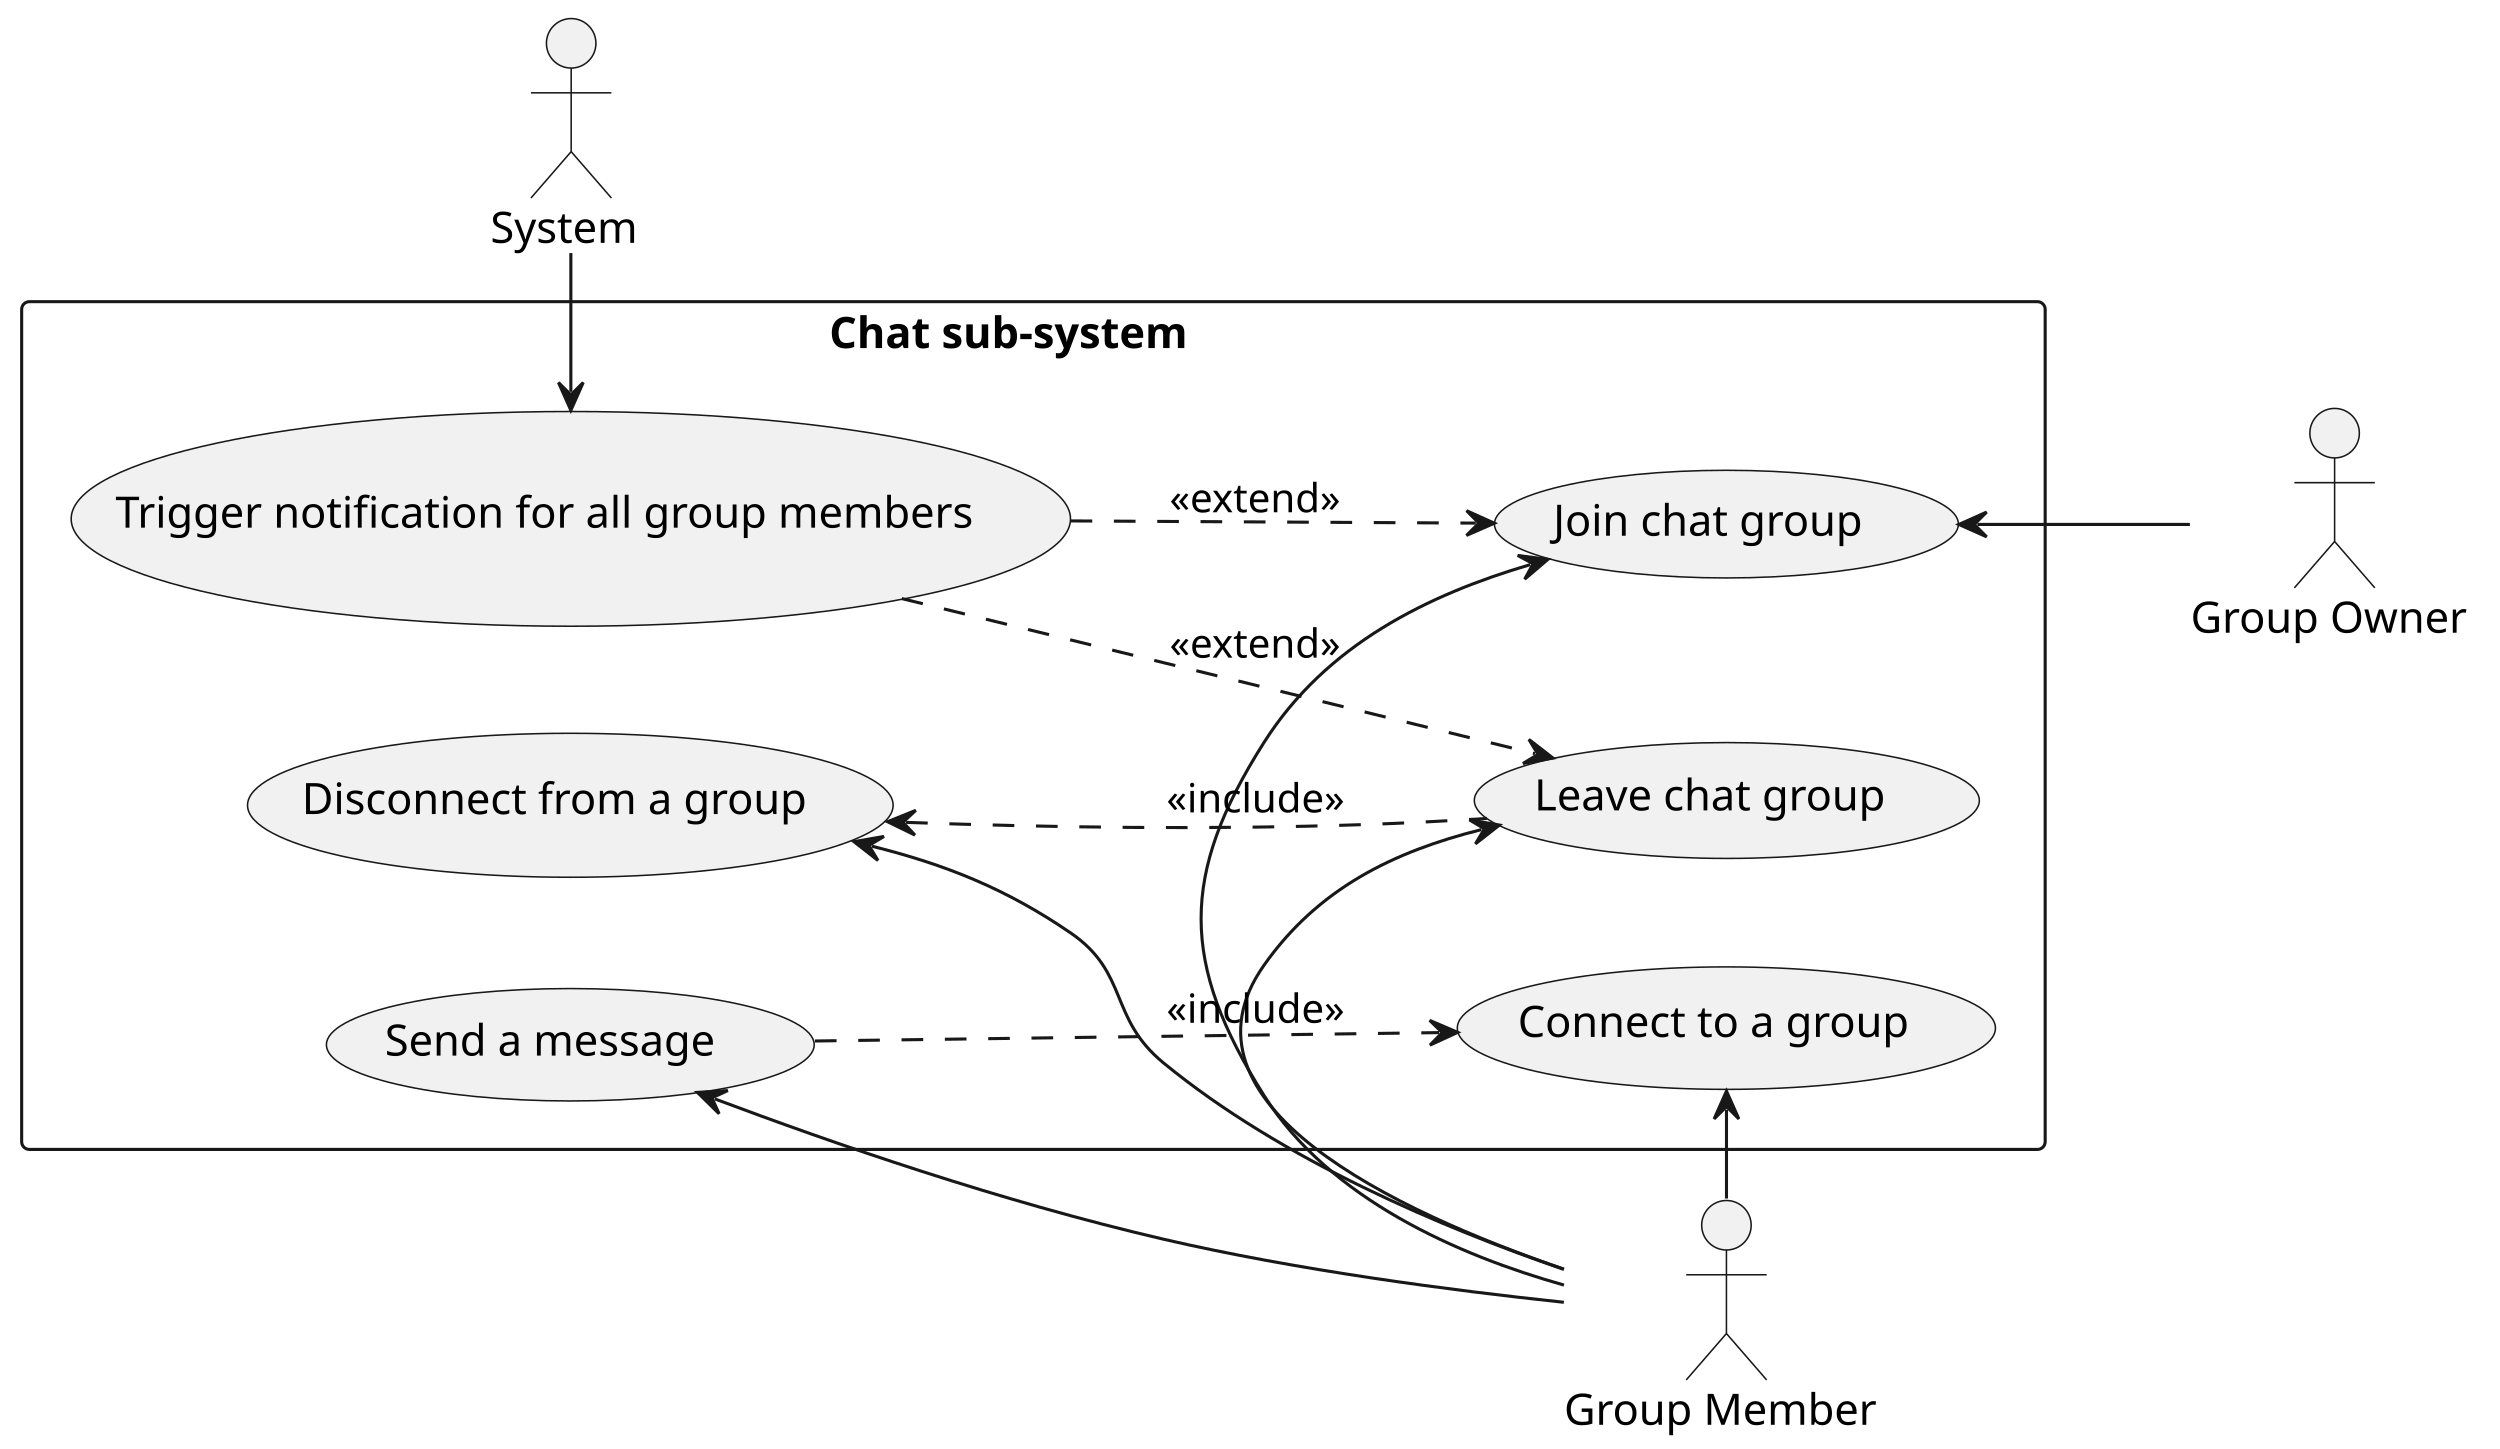
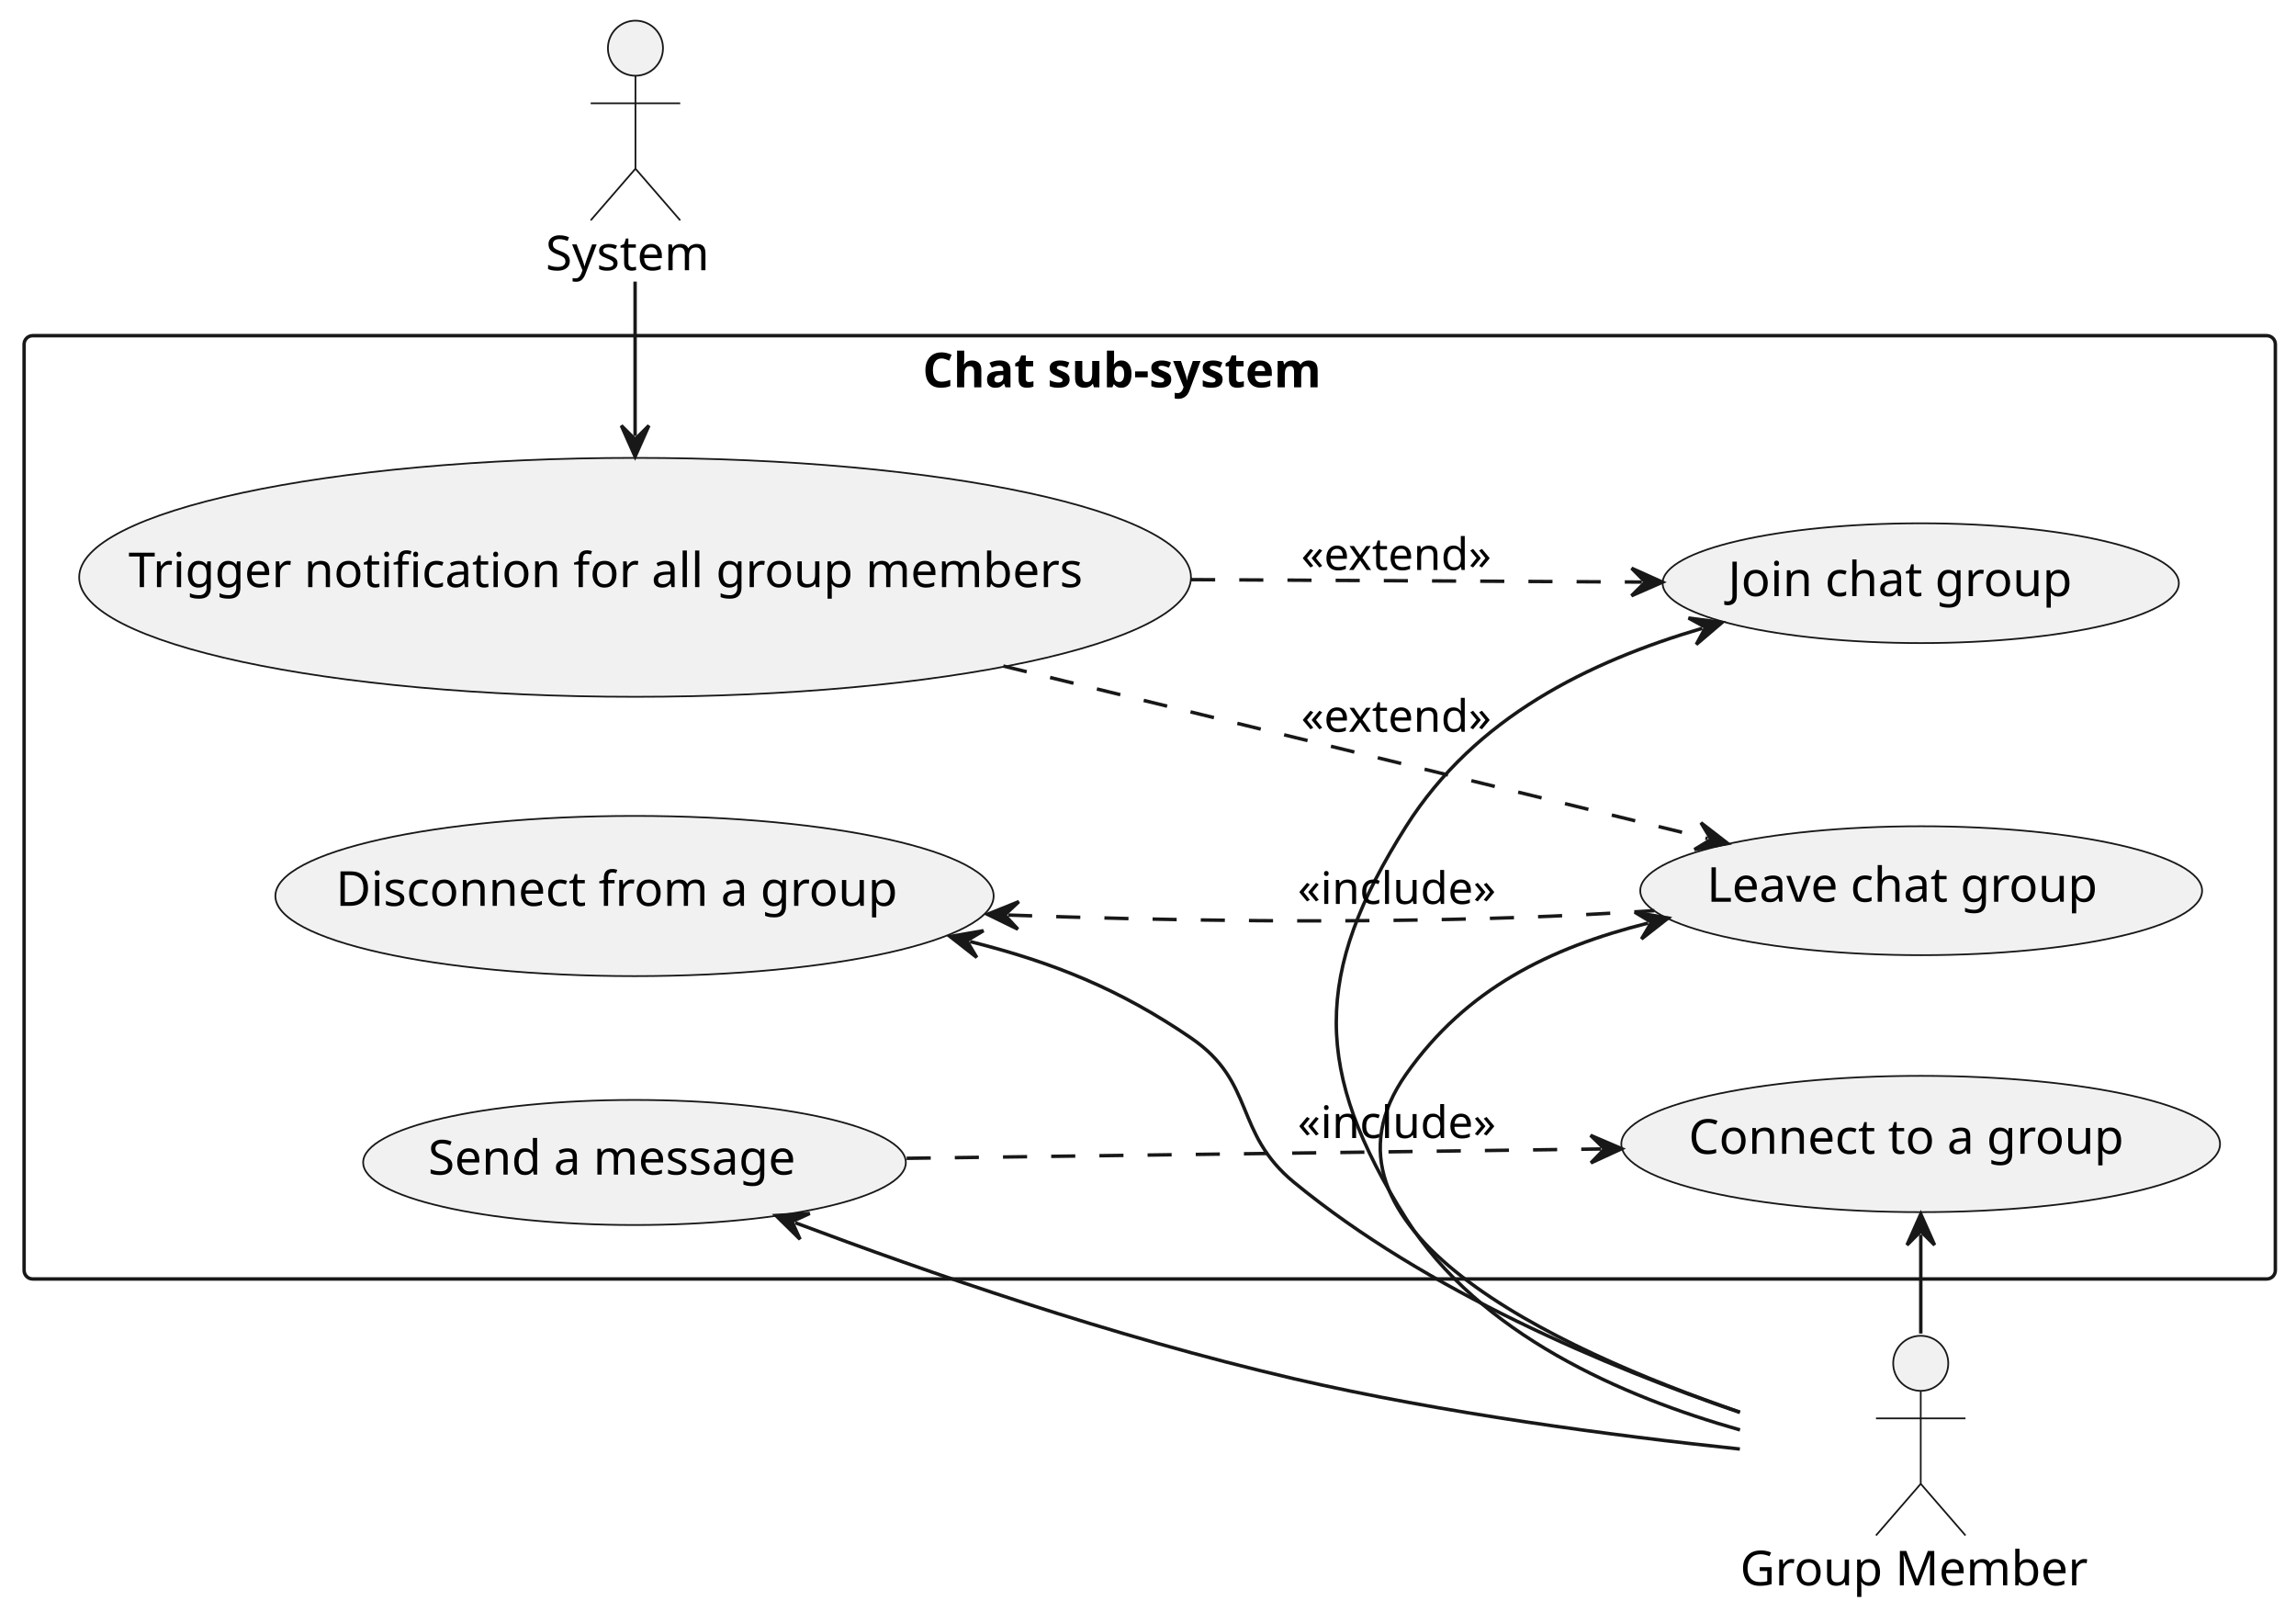
- <svg xmlns="http://www.w3.org/2000/svg" contentStyleType="text/css" data-diagram-type="DESCRIPTION" height="468px" preserveAspectRatio="none" style="width:808px;height:468px;background:#FFFFFF;" version="1.1" viewBox="0 0 808 468" width="808px" zoomAndPan="magnify">
+ <svg xmlns="http://www.w3.org/2000/svg" contentStyleType="text/css" data-diagram-type="DESCRIPTION" height="468px" preserveAspectRatio="none" style="width:667px;height:468px;background:#FFFFFF;" version="1.1" viewBox="0 0 667 468" width="667px" zoomAndPan="magnify">
  <defs />
  <g>
-     <g class="cluster" data-entity="Chat sub-system" data-source-line="364" data-uid="ent0005" id="cluster_Chat sub-system">
+     <g class="cluster" data-entity="Chat sub-system" data-source-line="357" data-uid="ent0004" id="cluster_Chat sub-system">
      <rect fill="none" height="274" rx="2.5" ry="2.5" style="stroke:#181818;stroke-width:1;" width="654" x="7" y="97.5" />
      <text fill="#000000" font-family="sans-serif" font-size="14" font-weight="bold" lengthAdjust="spacing" textLength="131.954" x="268.023" y="112.495">Chat sub-system</text>
    </g>
-     <g class="entity" data-entity="UC1" data-source-line="365" data-uid="ent0006" id="entity_UC1">
+     <g class="entity" data-entity="UC1" data-source-line="358" data-uid="ent0005" id="entity_UC1">
      <ellipse cx="557.981" cy="169.396" fill="#F1F1F1" rx="74.981" ry="17.396" style="stroke:#181818;stroke-width:0.5;" />
      <text fill="#000000" font-family="sans-serif" font-size="14" lengthAdjust="spacing" textLength="105.964" x="501.999" y="173.144">Join chat group</text>
    </g>
-     <g class="entity" data-entity="UC2" data-source-line="366" data-uid="ent0007" id="entity_UC2">
+     <g class="entity" data-entity="UC2" data-source-line="359" data-uid="ent0006" id="entity_UC2">
      <ellipse cx="558.112" cy="258.723" fill="#F1F1F1" rx="81.612" ry="18.723" style="stroke:#181818;stroke-width:0.5;" />
      <text fill="#000000" font-family="sans-serif" font-size="14" lengthAdjust="spacing" textLength="122.397" x="495.839" y="261.924">Leave chat group</text>
    </g>
-     <g class="entity" data-entity="UC3" data-source-line="367" data-uid="ent0008" id="entity_UC3">
+     <g class="entity" data-entity="UC3" data-source-line="360" data-uid="ent0007" id="entity_UC3">
      <ellipse cx="184.326" cy="337.665" fill="#F1F1F1" rx="78.826" ry="18.165" style="stroke:#181818;stroke-width:0.5;" />
      <text fill="#000000" font-family="sans-serif" font-size="14" lengthAdjust="spacing" textLength="115.657" x="124.377" y="341.176">Send a message</text>
    </g>
-     <g class="entity" data-entity="UC4" data-source-line="368" data-uid="ent0009" id="entity_UC4">
+     <g class="entity" data-entity="UC4" data-source-line="361" data-uid="ent0008" id="entity_UC4">
      <ellipse cx="557.966" cy="332.293" fill="#F1F1F1" rx="86.966" ry="19.793" style="stroke:#181818;stroke-width:0.5;" />
      <text fill="#000000" font-family="sans-serif" font-size="14" lengthAdjust="spacing" textLength="134.839" x="490.547" y="335.14">Connect to a group</text>
    </g>
-     <g class="entity" data-entity="UC5" data-source-line="369" data-uid="ent0010" id="entity_UC5">
+     <g class="entity" data-entity="UC5" data-source-line="362" data-uid="ent0009" id="entity_UC5">
      <ellipse cx="184.33" cy="260.266" fill="#F1F1F1" rx="104.33" ry="23.266" style="stroke:#181818;stroke-width:0.5;" />
      <text fill="#000000" font-family="sans-serif" font-size="14" lengthAdjust="spacing" textLength="173.558" x="97.552" y="263.113">Disconnect from a group</text>
    </g>
-     <g class="entity" data-entity="UC6" data-source-line="371" data-uid="ent0011" id="entity_UC6">
+     <g class="entity" data-entity="UC6" data-source-line="364" data-uid="ent0010" id="entity_UC6">
      <ellipse cx="184.494" cy="167.699" fill="#F1F1F1" rx="161.494" ry="34.699" style="stroke:#181818;stroke-width:0.5;" />
      <text fill="#000000" font-family="sans-serif" font-size="14" lengthAdjust="spacing" textLength="294.335" x="37.326" y="170.545">Trigger notification for all group members</text>
    </g>
-     <g class="entity" data-entity="User" data-source-line="360" data-uid="ent0002" id="entity_User">
+     <g class="entity" data-entity="User" data-source-line="354" data-uid="ent0002" id="entity_User">
      <ellipse cx="557.983" cy="396" fill="#F1F1F1" rx="8" ry="8" style="stroke:#181818;stroke-width:0.5;" />
      <path d="M557.983,404 L557.983,431 M544.983,412 L570.983,412 M557.983,431 L544.983,446 M557.983,431 L570.983,446" fill="none" style="stroke:#181818;stroke-width:0.5;" />
      <text fill="#000000" font-family="sans-serif" font-size="14" lengthAdjust="spacing" textLength="104.966" x="505.5" y="460.495">Group Member</text>
    </g>
-     <g class="entity" data-entity="Admin" data-source-line="361" data-uid="ent0003" id="entity_Admin">
-       <ellipse cx="754.546" cy="140" fill="#F1F1F1" rx="8" ry="8" style="stroke:#181818;stroke-width:0.5;" />
-       <path d="M754.546,148 L754.546,175 M741.546,156 L767.546,156 M754.546,175 L741.546,190 M754.546,175 L767.546,190" fill="none" style="stroke:#181818;stroke-width:0.5;" />
-       <text fill="#000000" font-family="sans-serif" font-size="14" lengthAdjust="spacing" textLength="93.092" x="708" y="204.495">Group Owner</text>
-     </g>
-     <g class="entity" data-entity="System" data-source-line="362" data-uid="ent0004" id="entity_System">
+     <g class="entity" data-entity="System" data-source-line="355" data-uid="ent0003" id="entity_System">
      <ellipse cx="184.603" cy="14" fill="#F1F1F1" rx="8" ry="8" style="stroke:#181818;stroke-width:0.5;" />
      <path d="M184.603,22 L184.603,49 M171.603,30 L197.603,30 M184.603,49 L171.603,64 M184.603,49 L197.603,64" fill="none" style="stroke:#181818;stroke-width:0.5;" />
      <text fill="#000000" font-family="sans-serif" font-size="14" lengthAdjust="spacing" textLength="52.206" x="158.5" y="78.495">System</text>
    </g>
-     <g class="link" data-entity-1="User" data-entity-2="UC1" data-source-line="375" data-uid="lnk12" id="link_User_UC1">
+     <g class="link" data-entity-1="User" data-entity-2="UC1" data-source-line="368" data-uid="lnk11" id="link_User_UC1">
      <path d="M505.48,415.34 C471.46,405.74 429.67,387.59 408.5,354 C381.49,311.14 381.37,282.79 408.5,240 C428.63,208.25 461.556,192.24 494.526,182.5" fill="none" id="User-to-UC1" style="stroke:#181818;stroke-width:1;" />
      <polygon fill="#181818" points="500.28,180.8,490.515,179.514,495.485,182.217,492.782,187.186,500.28,180.8" style="stroke:#181818;stroke-width:1;" />
    </g>
-     <g class="link" data-entity-1="UC1" data-entity-2="Admin" data-source-line="376" data-uid="lnk14" id="link_UC1_Admin">
-       <path d="M639.09,169.5 C664.21,169.5 685.52,169.5 707.77,169.5" fill="none" id="UC1-backto-Admin" style="stroke:#181818;stroke-width:1;" />
-       <polygon fill="#181818" points="633.09,169.5,642.09,173.5,638.09,169.5,642.09,165.5,633.09,169.5" style="stroke:#181818;stroke-width:1;" />
-     </g>
-     <g class="link" data-entity-1="UC6" data-entity-2="UC1" data-source-line="377" data-uid="lnk15" id="link_UC6_UC1">
+     <g class="link" data-entity-1="UC6" data-entity-2="UC1" data-source-line="369" data-uid="lnk12" id="link_UC6_UC1">
      <path d="M346.01,168.36 C393.7,168.62 437.65,168.858 476.97,169.068" fill="none" id="UC6-to-UC1" style="stroke:#181818;stroke-width:1;stroke-dasharray:7.0,7.0;" />
      <polygon fill="#181818" points="482.97,169.1,473.991,165.052,477.97,169.073,473.949,173.052,482.97,169.1" style="stroke:#181818;stroke-width:1;" />
      <text fill="#000000" font-family="sans-serif" font-size="13" lengthAdjust="spacing" textLength="61.185" x="378" y="165.567">«extend»</text>
    </g>
-     <g class="link" data-entity-1="UC2" data-entity-2="User" data-source-line="379" data-uid="lnk17" id="link_UC2_User">
+     <g class="link" data-entity-1="UC2" data-entity-2="User" data-source-line="371" data-uid="lnk14" id="link_UC2_User">
      <path d="M478.801,268.121 C450.201,275.301 425.96,287.21 408.5,312 C377.07,356.63 450.77,391.45 505.48,410.19" fill="none" id="UC2-backto-User" style="stroke:#181818;stroke-width:1;" />
      <polygon fill="#181818" points="484.62,266.66,474.917,264.972,479.771,267.877,476.865,272.731,484.62,266.66" style="stroke:#181818;stroke-width:1;" />
    </g>
-     <g class="link" data-entity-1="UC6" data-entity-2="UC2" data-source-line="380" data-uid="lnk18" id="link_UC6_UC2">
+     <g class="link" data-entity-1="UC6" data-entity-2="UC2" data-source-line="372" data-uid="lnk15" id="link_UC6_UC2">
      <path d="M291.46,193.46 C360.09,210.27 440.832,230.042 496.102,243.582" fill="none" id="UC6-to-UC2" style="stroke:#181818;stroke-width:1;stroke-dasharray:7.0,7.0;" />
      <polygon fill="#181818" points="501.93,245.01,494.14,238.983,497.074,243.82,492.237,246.754,501.93,245.01" style="stroke:#181818;stroke-width:1;" />
      <text fill="#000000" font-family="sans-serif" font-size="13" lengthAdjust="spacing" textLength="61.185" x="378" y="212.567">«extend»</text>
    </g>
-     <g class="link" data-entity-1="UC3" data-entity-2="User" data-source-line="382" data-uid="lnk20" id="link_UC3_User">
+     <g class="link" data-entity-1="UC3" data-entity-2="User" data-source-line="374" data-uid="lnk17" id="link_UC3_User">
      <path d="M231.018,355.167 C269.148,369.467 322.9,388.16 376,400.5 C419.1,410.52 468.98,417.04 505.44,420.9" fill="none" id="UC3-backto-User" style="stroke:#181818;stroke-width:1;" />
      <polygon fill="#181818" points="225.4,353.06,232.422,359.966,230.082,354.816,235.232,352.475,225.4,353.06" style="stroke:#181818;stroke-width:1;" />
    </g>
-     <g class="link" data-entity-1="UC3" data-entity-2="UC4" data-source-line="383" data-uid="lnk21" id="link_UC3_UC4">
+     <g class="link" data-entity-1="UC3" data-entity-2="UC4" data-source-line="375" data-uid="lnk18" id="link_UC3_UC4">
      <path d="M263.38,336.45 C324.12,335.63 402.421,334.58 465.12,333.74" fill="none" id="UC3-to-UC4" style="stroke:#181818;stroke-width:1;stroke-dasharray:7.0,7.0;" />
      <polygon fill="#181818" points="471.12,333.66,462.067,329.781,466.12,333.727,462.174,337.78,471.12,333.66" style="stroke:#181818;stroke-width:1;" />
      <text fill="#000000" font-family="sans-serif" font-size="13" lengthAdjust="spacing" textLength="63.007" x="377" y="330.567">«include»</text>
    </g>
-     <g class="link" data-entity-1="UC4" data-entity-2="User" data-source-line="385" data-uid="lnk23" id="link_UC4_User">
+     <g class="link" data-entity-1="UC4" data-entity-2="User" data-source-line="377" data-uid="lnk20" id="link_UC4_User">
      <path d="M558,358.64 C558,370.21 558,375.78 558,387.36" fill="none" id="UC4-backto-User" style="stroke:#181818;stroke-width:1;" />
      <polygon fill="#181818" points="558,352.64,554,361.64,558,357.64,562,361.64,558,352.64" style="stroke:#181818;stroke-width:1;" />
    </g>
-     <g class="link" data-entity-1="UC5" data-entity-2="User" data-source-line="387" data-uid="lnk25" id="link_UC5_User">
+     <g class="link" data-entity-1="UC5" data-entity-2="User" data-source-line="379" data-uid="lnk22" id="link_UC5_User">
      <path d="M281.82,273.49 C306.02,279.56 325.35,287.37 346,301.5 C364.93,314.46 358.28,328.93 376,343.5 C414.38,375.04 466.85,397.05 505.42,410.26" fill="none" id="UC5-backto-User" style="stroke:#181818;stroke-width:1;" />
      <polygon fill="#181818" points="276,272.03,283.756,278.099,280.85,273.247,285.703,270.34,276,272.03" style="stroke:#181818;stroke-width:1;" />
    </g>
-     <g class="link" data-entity-1="UC5" data-entity-2="UC2" data-source-line="388" data-uid="lnk26" id="link_UC5_UC2">
+     <g class="link" data-entity-1="UC5" data-entity-2="UC2" data-source-line="380" data-uid="lnk23" id="link_UC5_UC2">
      <path d="M292.846,265.791 C339.756,267.441 390.23,268.25 441,266.5 C453.81,266.06 467.4,265.34 480.6,264.52" fill="none" id="UC5-backto-UC2" style="stroke:#181818;stroke-width:1;stroke-dasharray:7.0,7.0;" />
      <polygon fill="#181818" points="286.85,265.58,295.704,269.894,291.847,265.756,295.985,261.899,286.85,265.58" style="stroke:#181818;stroke-width:1;" />
      <text fill="#000000" font-family="sans-serif" font-size="13" lengthAdjust="spacing" textLength="63.007" x="377" y="262.567">«include»</text>
    </g>
-     <g class="link" data-entity-1="System" data-entity-2="UC6" data-source-line="391" data-uid="lnk27" id="link_System_UC6">
+     <g class="link" data-entity-1="System" data-entity-2="UC6" data-source-line="383" data-uid="lnk24" id="link_System_UC6">
      <path d="M184.5,81.8 C184.5,98.74 184.5,109.68 184.5,126.62" fill="none" id="System-to-UC6" style="stroke:#181818;stroke-width:1;" />
      <polygon fill="#181818" points="184.5,132.62,188.5,123.62,184.5,127.62,180.5,123.62,184.5,132.62" style="stroke:#181818;stroke-width:1;" />
    </g>
  </g>
</svg>
